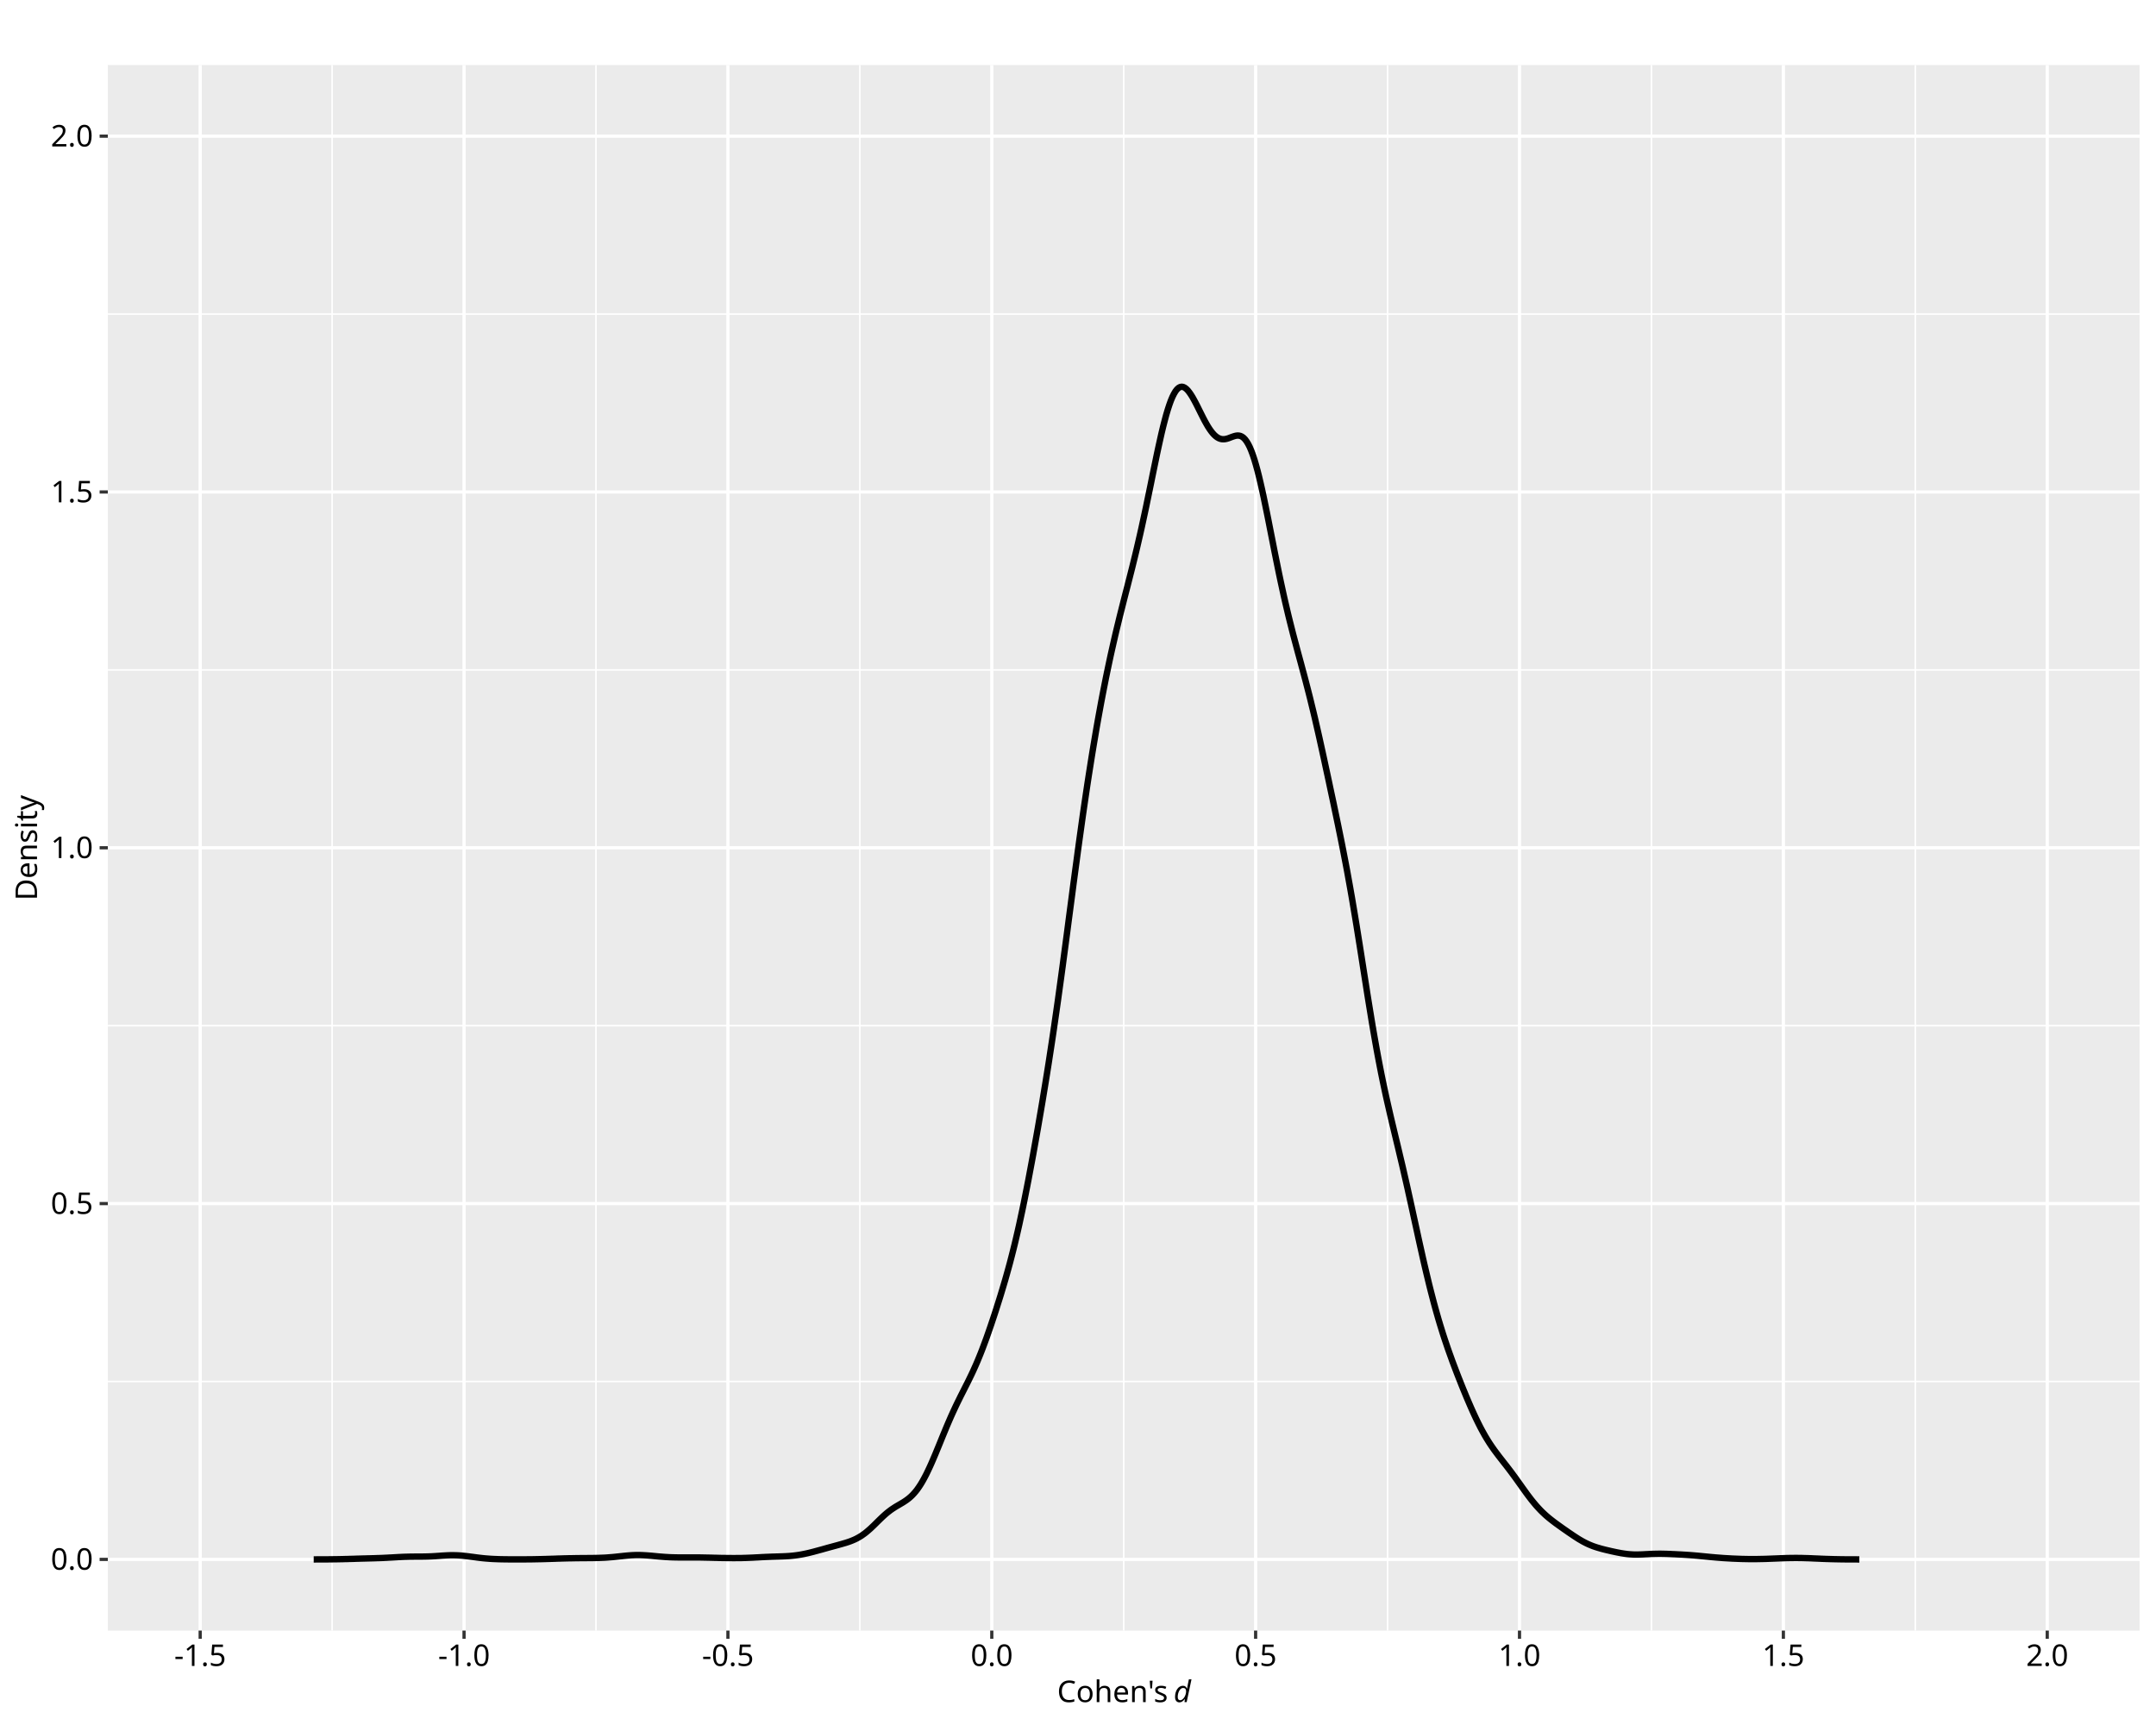
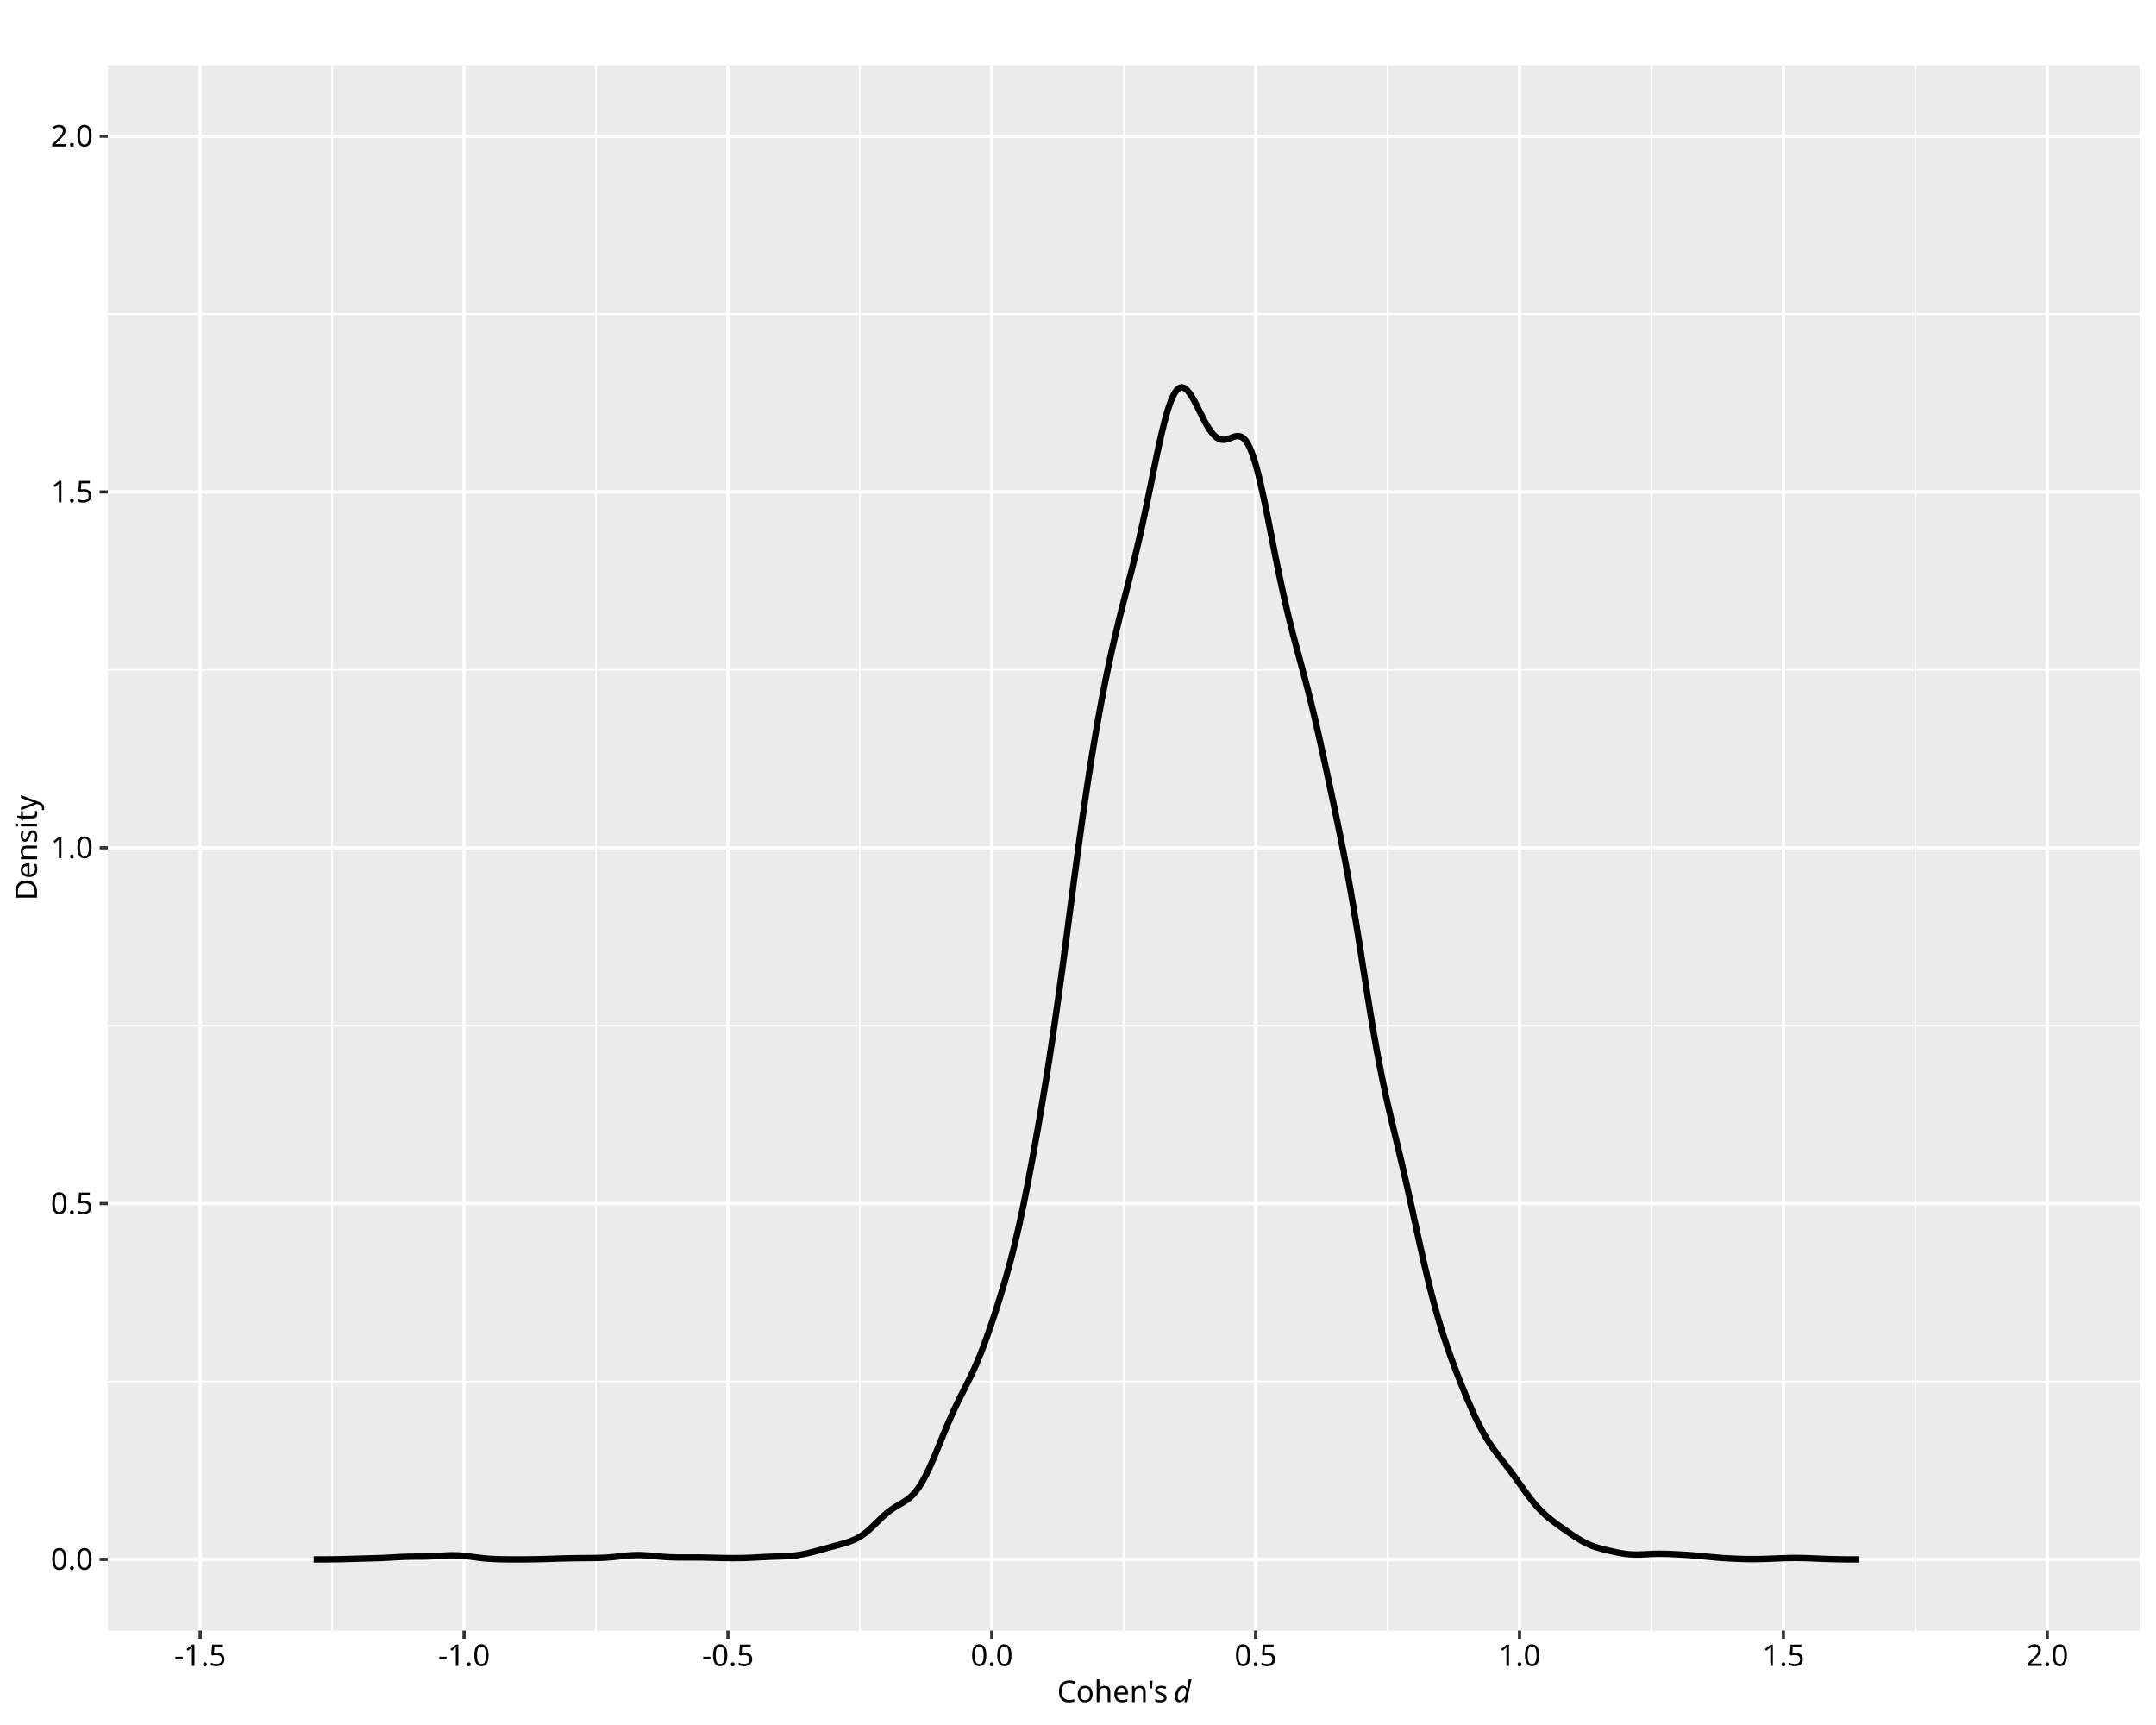
<svg xmlns="http://www.w3.org/2000/svg" class="svglite" data-engine-version="2.0" width="720.00pt" height="576.00pt" viewBox="0 0 720.00 576.00">
  <defs>
    <style type="text/css">
    .svglite line, .svglite polyline, .svglite polygon, .svglite path, .svglite rect, .svglite circle {
      fill: none;
      stroke: #000000;
      stroke-linecap: round;
      stroke-linejoin: round;
      stroke-miterlimit: 10.00;
    }
  </style>
  </defs>
  <rect width="100%" height="100%" style="stroke: none; fill: #FFFFFF;" />
  <defs>
    <clipPath id="cpMC4wMHw3MjAuMDB8MC4wMHw1NzYuMDA=">
      <rect x="0.00" y="0.00" width="720.00" height="576.00" />
    </clipPath>
  </defs>
  <g clip-path="url(#cpMC4wMHw3MjAuMDB8MC4wMHw1NzYuMDA=)">
    <rect x="0.00" y="0.00" width="720.00" height="576.00" style="stroke-width: 1.07; stroke: #FFFFFF; fill: #FFFFFF;" />
  </g>
  <defs>
    <clipPath id="cpMzYuMDF8NzE0LjUyfDIxLjcxfDU0NC40Nw==">
      <rect x="36.01" y="21.71" width="678.51" height="522.76" />
    </clipPath>
  </defs>
  <g clip-path="url(#cpMzYuMDF8NzE0LjUyfDIxLjcxfDU0NC40Nw==)">
    <rect x="36.01" y="21.71" width="678.51" height="522.76" style="stroke-width: 1.07; stroke: none; fill: #EBEBEB;" />
    <polyline points="36.01,461.30 714.52,461.30 " style="stroke-width: 0.53; stroke: #FFFFFF; stroke-linecap: butt;" />
    <polyline points="36.01,342.49 714.52,342.49 " style="stroke-width: 0.53; stroke: #FFFFFF; stroke-linecap: butt;" />
    <polyline points="36.01,223.69 714.52,223.69 " style="stroke-width: 0.53; stroke: #FFFFFF; stroke-linecap: butt;" />
    <polyline points="36.01,104.88 714.52,104.88 " style="stroke-width: 0.53; stroke: #FFFFFF; stroke-linecap: butt;" />
    <polyline points="110.91,544.47 110.91,21.71 " style="stroke-width: 0.53; stroke: #FFFFFF; stroke-linecap: butt;" />
    <polyline points="199.03,544.47 199.03,21.71 " style="stroke-width: 0.53; stroke: #FFFFFF; stroke-linecap: butt;" />
    <polyline points="287.15,544.47 287.15,21.71 " style="stroke-width: 0.53; stroke: #FFFFFF; stroke-linecap: butt;" />
    <polyline points="375.27,544.47 375.27,21.71 " style="stroke-width: 0.53; stroke: #FFFFFF; stroke-linecap: butt;" />
    <polyline points="463.38,544.47 463.38,21.71 " style="stroke-width: 0.53; stroke: #FFFFFF; stroke-linecap: butt;" />
    <polyline points="551.50,544.47 551.50,21.71 " style="stroke-width: 0.53; stroke: #FFFFFF; stroke-linecap: butt;" />
    <polyline points="639.62,544.47 639.62,21.71 " style="stroke-width: 0.53; stroke: #FFFFFF; stroke-linecap: butt;" />
    <polyline points="36.01,520.71 714.52,520.71 " style="stroke-width: 1.07; stroke: #FFFFFF; stroke-linecap: butt;" />
    <polyline points="36.01,401.90 714.52,401.90 " style="stroke-width: 1.07; stroke: #FFFFFF; stroke-linecap: butt;" />
    <polyline points="36.01,283.09 714.52,283.09 " style="stroke-width: 1.07; stroke: #FFFFFF; stroke-linecap: butt;" />
    <polyline points="36.01,164.28 714.52,164.28 " style="stroke-width: 1.07; stroke: #FFFFFF; stroke-linecap: butt;" />
    <polyline points="36.01,45.47 714.52,45.47 " style="stroke-width: 1.07; stroke: #FFFFFF; stroke-linecap: butt;" />
    <polyline points="66.85,544.47 66.85,21.71 " style="stroke-width: 1.07; stroke: #FFFFFF; stroke-linecap: butt;" />
    <polyline points="154.97,544.47 154.97,21.71 " style="stroke-width: 1.07; stroke: #FFFFFF; stroke-linecap: butt;" />
    <polyline points="243.09,544.47 243.09,21.71 " style="stroke-width: 1.07; stroke: #FFFFFF; stroke-linecap: butt;" />
    <polyline points="331.21,544.47 331.21,21.71 " style="stroke-width: 1.07; stroke: #FFFFFF; stroke-linecap: butt;" />
    <polyline points="419.32,544.47 419.32,21.71 " style="stroke-width: 1.07; stroke: #FFFFFF; stroke-linecap: butt;" />
    <polyline points="507.44,544.47 507.44,21.71 " style="stroke-width: 1.07; stroke: #FFFFFF; stroke-linecap: butt;" />
    <polyline points="595.56,544.47 595.56,21.71 " style="stroke-width: 1.07; stroke: #FFFFFF; stroke-linecap: butt;" />
    <polyline points="683.68,544.47 683.68,21.71 " style="stroke-width: 1.07; stroke: #FFFFFF; stroke-linecap: butt;" />
-     <polyline points="104.76,520.71 105.27,520.71 105.79,520.70 106.31,520.70 106.82,520.70 107.34,520.70 107.86,520.70 108.37,520.69 108.89,520.69 109.41,520.69 109.92,520.68 110.44,520.68 110.96,520.67 111.47,520.66 111.99,520.66 112.51,520.65 113.02,520.64 113.54,520.63 114.06,520.62 114.57,520.61 115.09,520.59 115.61,520.58 116.12,520.57 116.64,520.55 117.16,520.54 117.67,520.52 118.19,520.51 118.71,520.49 119.22,520.47 119.74,520.46 120.26,520.44 120.77,520.43 121.29,520.41 121.81,520.40 122.32,520.39 122.84,520.37 123.36,520.36 123.87,520.35 124.39,520.33 124.91,520.32 125.42,520.30 125.94,520.28 126.46,520.27 126.97,520.25 127.49,520.23 128.01,520.21 128.52,520.18 129.04,520.16 129.56,520.13 130.07,520.10 130.59,520.08 131.11,520.05 131.62,520.02 132.14,519.99 132.66,519.96 133.17,519.93 133.69,519.91 134.21,519.88 134.72,519.86 135.24,519.84 135.76,519.83 136.27,519.81 136.79,519.80 137.31,519.79 137.82,519.79 138.34,519.78 138.86,519.78 139.37,519.78 139.89,519.78 140.41,519.77 140.92,519.77 141.44,519.76 141.96,519.76 142.47,519.74 142.99,519.73 143.51,519.71 144.02,519.69 144.54,519.66 145.06,519.63 145.57,519.60 146.09,519.56 146.61,519.53 147.12,519.49 147.64,519.45 148.16,519.42 148.67,519.39 149.19,519.36 149.71,519.34 150.22,519.32 150.74,519.31 151.26,519.31 151.77,519.32 152.29,519.33 152.81,519.35 153.32,519.38 153.84,519.42 154.36,519.46 154.87,519.51 155.39,519.57 155.91,519.63 156.42,519.69 156.94,519.76 157.46,519.83 157.97,519.89 158.49,519.96 159.01,520.03 159.53,520.10 160.04,520.16 160.56,520.22 161.08,520.28 161.59,520.33 162.11,520.38 162.63,520.42 163.14,520.46 163.66,520.50 164.18,520.53 164.69,520.56 165.21,520.58 165.73,520.60 166.24,520.62 166.76,520.64 167.28,520.65 167.79,520.66 168.31,520.67 168.83,520.68 169.34,520.68 169.86,520.69 170.38,520.69 170.89,520.70 171.41,520.70 171.93,520.70 172.44,520.70 172.96,520.70 173.48,520.70 173.99,520.70 174.51,520.69 175.03,520.69 175.54,520.69 176.06,520.68 176.58,520.68 177.09,520.67 177.61,520.67 178.13,520.66 178.64,520.65 179.16,520.64 179.68,520.63 180.19,520.62 180.71,520.61 181.23,520.60 181.74,520.58 182.26,520.57 182.78,520.55 183.29,520.54 183.81,520.52 184.33,520.50 184.84,520.49 185.36,520.47 185.88,520.45 186.39,520.43 186.91,520.42 187.43,520.40 187.94,520.39 188.46,520.37 188.98,520.36 189.49,520.35 190.01,520.33 190.53,520.32 191.04,520.32 191.56,520.31 192.08,520.30 192.59,520.29 193.11,520.29 193.63,520.28 194.14,520.28 194.66,520.27 195.18,520.27 195.69,520.27 196.21,520.26 196.73,520.26 197.24,520.25 197.76,520.25 198.28,520.24 198.79,520.23 199.31,520.22 199.83,520.21 200.34,520.19 200.86,520.17 201.38,520.15 201.89,520.13 202.41,520.10 202.93,520.06 203.44,520.02 203.96,519.98 204.48,519.94 204.99,519.89 205.51,519.84 206.03,519.78 206.54,519.73 207.06,519.67 207.58,519.62 208.09,519.56 208.61,519.51 209.13,519.46 209.64,519.41 210.16,519.37 210.68,519.33 211.19,519.30 211.71,519.28 212.23,519.26 212.74,519.26 213.26,519.26 213.78,519.26 214.29,519.28 214.81,519.30 215.33,519.33 215.84,519.36 216.36,519.40 216.88,519.44 217.39,519.48 217.91,519.53 218.43,519.58 218.94,519.63 219.46,519.68 219.98,519.73 220.49,519.77 221.01,519.81 221.53,519.85 222.04,519.89 222.56,519.92 223.08,519.95 223.60,519.98 224.11,520.00 224.63,520.02 225.15,520.03 225.66,520.05 226.18,520.05 226.70,520.06 227.21,520.06 227.73,520.06 228.25,520.06 228.76,520.06 229.28,520.06 229.80,520.06 230.31,520.06 230.83,520.06 231.35,520.06 231.86,520.06 232.38,520.06 232.90,520.06 233.41,520.07 233.93,520.07 234.45,520.08 234.96,520.09 235.48,520.10 236.00,520.11 236.51,520.12 237.03,520.13 237.55,520.14 238.06,520.16 238.58,520.17 239.10,520.18 239.61,520.19 240.13,520.21 240.65,520.22 241.16,520.23 241.68,520.24 242.20,520.24 242.71,520.25 243.23,520.26 243.75,520.26 244.26,520.26 244.78,520.27 245.30,520.27 245.81,520.26 246.33,520.26 246.85,520.26 247.36,520.25 247.88,520.24 248.40,520.22 248.91,520.21 249.43,520.19 249.95,520.17 250.46,520.15 250.98,520.13 251.50,520.11 252.01,520.08 252.53,520.05 253.05,520.03 253.56,520.00 254.08,519.97 254.60,519.94 255.11,519.92 255.63,519.89 256.15,519.87 256.66,519.85 257.18,519.83 257.70,519.81 258.21,519.79 258.73,519.78 259.25,519.76 259.76,519.75 260.28,519.73 260.80,519.71 261.31,519.70 261.83,519.67 262.35,519.65 262.86,519.62 263.38,519.59 263.90,519.55 264.41,519.50 264.93,519.45 265.45,519.39 265.96,519.32 266.48,519.25 267.00,519.17 267.51,519.08 268.03,518.98 268.55,518.88 269.06,518.77 269.58,518.66 270.10,518.54 270.61,518.41 271.13,518.28 271.65,518.15 272.16,518.01 272.68,517.87 273.20,517.73 273.71,517.59 274.23,517.45 274.75,517.31 275.26,517.16 275.78,517.02 276.30,516.87 276.81,516.73 277.33,516.59 277.85,516.45 278.36,516.31 278.88,516.17 279.40,516.03 279.91,515.89 280.43,515.74 280.95,515.60 281.46,515.45 281.98,515.30 282.50,515.15 283.01,514.98 283.53,514.81 284.05,514.62 284.56,514.42 285.08,514.20 285.60,513.97 286.12,513.71 286.63,513.43 287.15,513.13 287.67,512.81 288.18,512.45 288.70,512.08 289.22,511.68 289.73,511.25 290.25,510.80 290.77,510.34 291.28,509.85 291.80,509.36 292.32,508.85 292.83,508.34 293.35,507.83 293.87,507.32 294.38,506.83 294.90,506.34 295.42,505.87 295.93,505.42 296.45,504.99 296.97,504.59 297.48,504.20 298.00,503.84 298.52,503.50 299.03,503.17 299.55,502.86 300.07,502.56 300.58,502.26 301.10,501.95 301.62,501.64 302.13,501.31 302.65,500.96 303.17,500.58 303.68,500.17 304.20,499.71 304.72,499.21 305.23,498.66 305.75,498.06 306.27,497.40 306.78,496.68 307.30,495.90 307.82,495.06 308.33,494.17 308.85,493.21 309.37,492.21 309.88,491.15 310.40,490.05 310.92,488.91 311.43,487.74 311.95,486.53 312.47,485.30 312.98,484.05 313.50,482.79 314.02,481.52 314.53,480.26 315.05,478.99 315.57,477.74 316.08,476.50 316.60,475.28 317.12,474.08 317.63,472.91 318.15,471.76 318.67,470.64 319.18,469.54 319.70,468.46 320.22,467.41 320.73,466.37 321.25,465.34 321.77,464.32 322.28,463.30 322.80,462.28 323.32,461.25 323.83,460.20 324.35,459.13 324.87,458.03 325.38,456.90 325.90,455.74 326.42,454.54 326.93,453.30 327.45,452.02 327.97,450.70 328.48,449.35 329.00,447.95 329.52,446.53 330.03,445.07 330.55,443.58 331.07,442.06 331.58,440.52 332.10,438.96 332.62,437.37 333.13,435.75 333.65,434.11 334.17,432.45 334.68,430.75 335.20,429.02 335.72,427.26 336.23,425.45 336.75,423.59 337.27,421.68 337.78,419.72 338.30,417.69 338.82,415.60 339.33,413.45 339.85,411.22 340.37,408.92 340.88,406.55 341.40,404.12 341.92,401.63 342.43,399.07 342.95,396.46 343.47,393.79 343.98,391.07 344.50,388.31 345.02,385.50 345.53,382.65 346.05,379.76 346.57,376.83 347.08,373.85 347.60,370.84 348.12,367.78 348.63,364.67 349.15,361.51 349.67,358.29 350.19,355.02 350.70,351.69 351.22,348.30 351.74,344.84 352.25,341.32 352.77,337.73 353.29,334.08 353.80,330.37 354.32,326.61 354.84,322.80 355.35,318.94 355.87,315.05 356.39,311.14 356.90,307.21 357.42,303.27 357.94,299.34 358.45,295.42 358.97,291.53 359.49,287.67 360.00,283.84 360.52,280.07 361.04,276.35 361.55,272.69 362.07,269.10 362.59,265.57 363.10,262.12 363.62,258.74 364.14,255.44 364.65,252.22 365.17,249.07 365.69,246.00 366.20,243.00 366.72,240.07 367.24,237.21 367.75,234.43 368.27,231.71 368.79,229.06 369.30,226.47 369.82,223.95 370.34,221.49 370.85,219.10 371.37,216.76 371.89,214.48 372.40,212.25 372.92,210.06 373.44,207.92 373.95,205.82 374.47,203.75 374.99,201.70 375.50,199.67 376.02,197.65 376.54,195.64 377.05,193.62 377.57,191.58 378.09,189.53 378.60,187.45 379.12,185.33 379.64,183.17 380.15,180.97 380.67,178.72 381.19,176.42 381.70,174.07 382.22,171.67 382.74,169.24 383.25,166.76 383.77,164.26 384.29,161.74 384.80,159.21 385.32,156.68 385.84,154.17 386.35,151.70 386.87,149.28 387.39,146.93 387.90,144.66 388.42,142.50 388.94,140.47 389.45,138.56 389.97,136.81 390.49,135.22 391.00,133.80 391.52,132.56 392.04,131.52 392.55,130.66 393.07,129.99 393.59,129.52 394.10,129.24 394.62,129.13 395.14,129.21 395.65,129.46 396.17,129.85 396.69,130.38 397.20,131.03 397.72,131.78 398.24,132.62 398.75,133.53 399.27,134.50 399.79,135.51 400.30,136.54 400.82,137.58 401.34,138.62 401.85,139.63 402.37,140.62 402.89,141.55 403.40,142.43 403.92,143.24 404.44,143.97 404.95,144.62 405.47,145.19 405.99,145.66 406.50,146.04 407.02,146.33 407.54,146.53 408.05,146.64 408.57,146.67 409.09,146.63 409.60,146.53 410.12,146.38 410.64,146.19 411.15,145.99 411.67,145.80 412.19,145.63 412.70,145.50 413.22,145.43 413.74,145.45 414.26,145.57 414.77,145.81 415.29,146.19 415.81,146.72 416.32,147.41 416.84,148.27 417.36,149.30 417.87,150.51 418.39,151.90 418.91,153.48 419.42,155.22 419.94,157.12 420.46,159.17 420.97,161.34 421.49,163.63 422.01,166.02 422.52,168.49 423.04,171.02 423.56,173.60 424.07,176.21 424.59,178.83 425.11,181.46 425.62,184.07 426.14,186.65 426.66,189.20 427.17,191.71 427.69,194.16 428.21,196.55 428.72,198.89 429.24,201.17 429.76,203.38 430.27,205.54 430.79,207.64 431.31,209.70 431.82,211.71 432.34,213.68 432.86,215.62 433.37,217.54 433.89,219.45 434.41,221.36 434.92,223.27 435.44,225.19 435.96,227.15 436.47,229.12 436.99,231.14 437.51,233.19 438.02,235.29 438.54,237.42 439.06,239.60 439.57,241.82 440.09,244.08 440.61,246.38 441.12,248.70 441.64,251.05 442.16,253.42 442.67,255.81 443.19,258.21 443.71,260.62 444.22,263.04 444.74,265.47 445.26,267.90 445.77,270.35 446.29,272.82 446.81,275.31 447.32,277.82 447.84,280.37 448.36,282.96 448.87,285.60 449.39,288.29 449.91,291.04 450.42,293.87 450.94,296.76 451.46,299.72 451.97,302.75 452.49,305.84 453.01,309.00 453.52,312.20 454.04,315.44 454.56,318.72 455.07,322.01 455.59,325.31 456.11,328.60 456.62,331.87 457.14,335.10 457.66,338.28 458.17,341.41 458.69,344.46 459.21,347.43 459.72,350.31 460.24,353.11 460.76,355.83 461.27,358.45 461.79,360.99 462.31,363.45 462.82,365.84 463.34,368.16 463.86,370.43 464.37,372.66 464.89,374.85 465.41,377.02 465.92,379.17 466.44,381.32 466.96,383.48 467.47,385.65 467.99,387.83 468.51,390.04 469.02,392.28 469.54,394.54 470.06,396.83 470.57,399.15 471.09,401.48 471.61,403.84 472.12,406.20 472.64,408.57 473.16,410.94 473.67,413.29 474.19,415.64 474.71,417.96 475.22,420.25 475.74,422.50 476.26,424.71 476.78,426.88 477.29,429.00 477.81,431.06 478.33,433.07 478.84,435.03 479.36,436.93 479.88,438.77 480.39,440.55 480.91,442.29 481.43,443.97 481.94,445.60 482.46,447.19 482.98,448.73 483.49,450.24 484.01,451.71 484.53,453.15 485.04,454.57 485.56,455.95 486.08,457.32 486.59,458.66 487.11,459.99 487.63,461.30 488.14,462.59 488.66,463.87 489.18,465.13 489.69,466.38 490.21,467.60 490.73,468.81 491.24,469.99 491.76,471.15 492.28,472.29 492.79,473.39 493.31,474.47 493.83,475.52 494.34,476.53 494.86,477.51 495.38,478.45 495.89,479.36 496.41,480.24 496.93,481.08 497.44,481.89 497.96,482.67 498.48,483.42 498.99,484.15 499.51,484.85 500.03,485.54 500.54,486.22 501.06,486.89 501.58,487.55 502.09,488.21 502.61,488.87 503.13,489.53 503.64,490.20 504.16,490.88 504.68,491.56 505.19,492.26 505.71,492.96 506.23,493.67 506.74,494.39 507.26,495.12 507.78,495.84 508.29,496.57 508.81,497.29 509.33,498.01 509.84,498.72 510.36,499.42 510.88,500.10 511.39,500.77 511.91,501.41 512.43,502.04 512.94,502.65 513.46,503.23 513.98,503.79 514.49,504.33 515.01,504.85 515.53,505.34 516.04,505.82 516.56,506.28 517.08,506.72 517.59,507.14 518.11,507.55 518.63,507.95 519.14,508.34 519.66,508.73 520.18,509.10 520.69,509.47 521.21,509.84 521.73,510.21 522.24,510.57 522.76,510.93 523.28,511.29 523.79,511.65 524.31,512.00 524.83,512.35 525.34,512.70 525.86,513.04 526.38,513.38 526.89,513.71 527.41,514.03 527.93,514.33 528.44,514.63 528.96,514.91 529.48,515.18 529.99,515.43 530.51,515.67 531.03,515.89 531.54,516.10 532.06,516.30 532.58,516.48 533.09,516.65 533.61,516.81 534.13,516.96 534.64,517.11 535.16,517.25 535.68,517.38 536.19,517.51 536.71,517.63 537.23,517.75 537.74,517.87 538.26,517.99 538.78,518.10 539.29,518.21 539.81,518.32 540.33,518.42 540.85,518.52 541.36,518.62 541.88,518.70 542.40,518.78 542.91,518.85 543.43,518.92 543.95,518.97 544.46,519.01 544.98,519.04 545.50,519.07 546.01,519.08 546.53,519.08 547.05,519.08 547.56,519.06 548.08,519.05 548.60,519.03 549.11,519.00 549.63,518.97 550.15,518.95 550.66,518.92 551.18,518.89 551.70,518.87 552.21,518.85 552.73,518.84 553.25,518.83 553.76,518.82 554.28,518.82 554.80,518.82 555.31,518.83 555.83,518.84 556.35,518.85 556.86,518.87 557.38,518.89 557.90,518.91 558.41,518.94 558.93,518.96 559.45,518.98 559.96,519.01 560.48,519.04 561.00,519.06 561.51,519.09 562.03,519.12 562.55,519.15 563.06,519.18 563.58,519.22 564.10,519.25 564.61,519.29 565.13,519.33 565.65,519.37 566.16,519.42 566.68,519.46 567.20,519.51 567.71,519.56 568.23,519.61 568.75,519.66 569.26,519.71 569.78,519.76 570.30,519.81 570.81,519.86 571.33,519.91 571.85,519.96 572.36,520.00 572.88,520.05 573.40,520.09 573.91,520.13 574.43,520.17 574.95,520.21 575.46,520.25 575.98,520.28 576.50,520.31 577.01,520.34 577.53,520.37 578.05,520.40 578.56,520.43 579.08,520.45 579.60,520.47 580.11,520.49 580.63,520.51 581.15,520.53 581.66,520.55 582.18,520.56 582.70,520.57 583.21,520.58 583.73,520.59 584.25,520.59 584.76,520.60 585.28,520.60 585.80,520.60 586.31,520.60 586.83,520.59 587.35,520.58 587.86,520.57 588.38,520.56 588.90,520.55 589.41,520.54 589.93,520.52 590.45,520.50 590.96,520.48 591.48,520.46 592.00,520.44 592.51,520.42 593.03,520.40 593.55,520.38 594.06,520.36 594.58,520.33 595.10,520.32 595.61,520.30 596.13,520.28 596.65,520.26 597.16,520.25 597.68,520.24 598.20,520.23 598.71,520.23 599.23,520.22 599.75,520.22 600.26,520.22 600.78,520.23 601.30,520.24 601.81,520.24 602.33,520.26 602.85,520.27 603.37,520.29 603.88,520.30 604.40,520.32 604.92,520.34 605.43,520.37 605.95,520.39 606.47,520.41 606.98,520.43 607.50,520.45 608.02,520.48 608.53,520.50 609.05,520.52 609.57,520.54 610.08,520.56 610.60,520.57 611.12,520.59 611.63,520.60 612.15,520.62 612.67,520.63 613.18,520.64 613.70,520.65 614.22,520.66 614.73,520.67 615.25,520.67 615.77,520.68 616.28,520.69 616.80,520.69 617.32,520.69 617.83,520.70 618.35,520.70 618.87,520.70 619.38,520.70 619.90,520.70 620.42,520.71 620.93,520.71 " style="stroke-width: 2.13; stroke-linecap: butt;" />
+     <polyline points="104.76,520.71 105.27,520.71 105.79,520.70 106.31,520.70 106.82,520.70 107.34,520.70 107.86,520.70 108.37,520.69 108.89,520.69 109.41,520.69 109.92,520.68 110.44,520.68 110.96,520.67 111.47,520.66 111.99,520.66 112.51,520.65 113.02,520.64 113.54,520.63 114.06,520.62 114.57,520.61 115.09,520.59 115.61,520.58 116.12,520.57 116.64,520.55 117.16,520.54 117.67,520.52 118.19,520.51 118.71,520.49 119.22,520.47 119.74,520.46 120.26,520.44 120.77,520.43 121.29,520.41 121.81,520.40 122.32,520.39 122.84,520.37 123.36,520.36 123.87,520.35 124.39,520.33 124.91,520.32 125.42,520.30 125.94,520.29 126.46,520.27 126.97,520.25 127.49,520.23 128.01,520.21 128.52,520.18 129.04,520.16 129.56,520.13 130.07,520.10 130.59,520.08 131.11,520.05 131.62,520.02 132.14,519.99 132.66,519.96 133.17,519.93 133.69,519.91 134.21,519.88 134.72,519.86 135.24,519.84 135.76,519.83 136.27,519.81 136.79,519.80 137.31,519.79 137.82,519.79 138.34,519.78 138.86,519.78 139.37,519.78 139.89,519.78 140.41,519.78 140.92,519.77 141.44,519.76 141.96,519.76 142.47,519.74 142.99,519.73 143.51,519.71 144.02,519.69 144.54,519.66 145.06,519.63 145.57,519.60 146.09,519.56 146.61,519.53 147.12,519.49 147.64,519.46 148.16,519.42 148.67,519.39 149.19,519.36 149.71,519.34 150.22,519.32 150.74,519.31 151.26,519.31 151.77,519.32 152.29,519.33 152.81,519.35 153.32,519.38 153.84,519.42 154.36,519.46 154.87,519.51 155.39,519.57 155.91,519.63 156.42,519.69 156.94,519.76 157.46,519.83 157.97,519.90 158.49,519.96 159.01,520.03 159.53,520.10 160.04,520.16 160.56,520.22 161.08,520.28 161.59,520.33 162.11,520.38 162.63,520.42 163.14,520.46 163.66,520.50 164.18,520.53 164.69,520.56 165.21,520.58 165.73,520.60 166.24,520.62 166.76,520.64 167.28,520.65 167.79,520.66 168.31,520.67 168.83,520.68 169.34,520.68 169.86,520.69 170.38,520.69 170.89,520.70 171.41,520.70 171.93,520.70 172.44,520.70 172.96,520.70 173.48,520.70 173.99,520.70 174.51,520.69 175.03,520.69 175.54,520.69 176.06,520.68 176.58,520.68 177.09,520.67 177.61,520.67 178.13,520.66 178.64,520.65 179.16,520.64 179.68,520.63 180.19,520.62 180.71,520.61 181.23,520.60 181.74,520.58 182.26,520.57 182.78,520.55 183.29,520.54 183.81,520.52 184.33,520.50 184.84,520.49 185.36,520.47 185.88,520.45 186.39,520.43 186.91,520.42 187.43,520.40 187.94,520.39 188.46,520.37 188.98,520.36 189.49,520.35 190.01,520.33 190.53,520.32 191.04,520.32 191.56,520.31 192.08,520.30 192.59,520.29 193.11,520.29 193.63,520.28 194.14,520.28 194.66,520.27 195.18,520.27 195.69,520.27 196.21,520.26 196.73,520.26 197.24,520.26 197.76,520.25 198.28,520.24 198.79,520.23 199.31,520.22 199.83,520.21 200.34,520.19 200.86,520.17 201.38,520.15 201.89,520.13 202.41,520.10 202.93,520.06 203.44,520.02 203.96,519.98 204.48,519.94 204.99,519.89 205.51,519.84 206.03,519.78 206.54,519.73 207.06,519.67 207.58,519.62 208.09,519.56 208.61,519.51 209.13,519.46 209.64,519.41 210.16,519.37 210.68,519.33 211.19,519.30 211.71,519.28 212.23,519.26 212.74,519.26 213.26,519.26 213.78,519.26 214.29,519.28 214.81,519.30 215.33,519.33 215.84,519.36 216.36,519.40 216.88,519.44 217.39,519.48 217.91,519.53 218.43,519.58 218.94,519.63 219.46,519.68 219.98,519.73 220.49,519.77 221.01,519.81 221.53,519.85 222.04,519.89 222.56,519.92 223.08,519.95 223.60,519.98 224.11,520.00 224.63,520.02 225.15,520.03 225.66,520.05 226.18,520.05 226.70,520.06 227.21,520.06 227.73,520.06 228.25,520.06 228.76,520.06 229.28,520.06 229.80,520.06 230.31,520.06 230.83,520.06 231.35,520.06 231.86,520.06 232.38,520.06 232.90,520.06 233.41,520.07 233.93,520.07 234.45,520.08 234.96,520.09 235.48,520.10 236.00,520.11 236.51,520.12 237.03,520.13 237.55,520.14 238.06,520.16 238.58,520.17 239.10,520.18 239.61,520.19 240.13,520.21 240.65,520.22 241.16,520.23 241.68,520.24 242.20,520.24 242.71,520.25 243.23,520.26 243.75,520.26 244.26,520.27 244.78,520.27 245.30,520.27 245.81,520.26 246.33,520.26 246.85,520.26 247.36,520.25 247.88,520.24 248.40,520.23 248.91,520.21 249.43,520.19 249.95,520.17 250.46,520.15 250.98,520.13 251.50,520.11 252.01,520.08 252.53,520.05 253.05,520.03 253.56,520.00 254.08,519.97 254.60,519.94 255.11,519.92 255.63,519.89 256.15,519.87 256.66,519.85 257.18,519.83 257.70,519.81 258.21,519.79 258.73,519.78 259.25,519.76 259.76,519.75 260.28,519.73 260.80,519.71 261.31,519.70 261.83,519.67 262.35,519.65 262.86,519.62 263.38,519.59 263.90,519.55 264.41,519.50 264.93,519.45 265.45,519.39 265.96,519.33 266.48,519.25 267.00,519.17 267.51,519.08 268.03,518.98 268.55,518.88 269.06,518.77 269.58,518.66 270.10,518.54 270.61,518.41 271.13,518.28 271.65,518.15 272.16,518.01 272.68,517.88 273.20,517.74 273.71,517.59 274.23,517.45 274.75,517.31 275.26,517.16 275.78,517.02 276.30,516.88 276.81,516.73 277.33,516.59 277.85,516.45 278.36,516.31 278.88,516.17 279.40,516.03 279.91,515.89 280.43,515.75 280.95,515.60 281.46,515.46 281.98,515.31 282.50,515.15 283.01,514.99 283.53,514.81 284.05,514.63 284.56,514.42 285.08,514.21 285.60,513.97 286.12,513.72 286.63,513.44 287.15,513.14 287.67,512.81 288.18,512.46 288.70,512.08 289.22,511.68 289.73,511.26 290.25,510.81 290.77,510.34 291.28,509.86 291.80,509.36 292.32,508.86 292.83,508.35 293.35,507.84 293.87,507.33 294.38,506.83 294.90,506.35 295.42,505.88 295.93,505.43 296.45,505.00 296.97,504.59 297.48,504.21 298.00,503.85 298.52,503.50 299.03,503.18 299.55,502.87 300.07,502.56 300.58,502.26 301.10,501.96 301.62,501.65 302.13,501.32 302.65,500.97 303.17,500.59 303.68,500.18 304.20,499.73 304.72,499.23 305.23,498.68 305.75,498.07 306.27,497.41 306.78,496.70 307.30,495.92 307.82,495.08 308.33,494.18 308.85,493.23 309.37,492.23 309.88,491.17 310.40,490.07 310.92,488.93 311.43,487.76 311.95,486.55 312.47,485.32 312.98,484.07 313.50,482.81 314.02,481.54 314.53,480.27 315.05,479.01 315.57,477.76 316.08,476.52 316.60,475.30 317.12,474.11 317.63,472.93 318.15,471.78 318.67,470.66 319.18,469.56 319.70,468.49 320.22,467.43 320.73,466.39 321.25,465.37 321.77,464.35 322.28,463.33 322.80,462.31 323.32,461.28 323.83,460.23 324.35,459.16 324.87,458.07 325.38,456.94 325.90,455.77 326.42,454.57 326.93,453.34 327.45,452.06 327.97,450.74 328.48,449.38 329.00,447.99 329.52,446.57 330.03,445.11 330.55,443.62 331.07,442.11 331.58,440.56 332.10,439.00 332.62,437.41 333.13,435.80 333.65,434.16 334.17,432.49 334.68,430.80 335.20,429.07 335.72,427.31 336.23,425.50 336.75,423.64 337.27,421.74 337.78,419.77 338.30,417.75 338.82,415.66 339.33,413.50 339.85,411.27 340.37,408.98 340.88,406.61 341.40,404.18 341.92,401.69 342.43,399.13 342.95,396.52 343.47,393.85 343.98,391.14 344.50,388.38 345.02,385.57 345.53,382.72 346.05,379.83 346.57,376.90 347.08,373.93 347.60,370.91 348.12,367.85 348.63,364.75 349.15,361.59 349.67,358.38 350.19,355.11 350.70,351.78 351.22,348.39 351.74,344.93 352.25,341.41 352.77,337.82 353.29,334.18 353.80,330.47 354.32,326.71 354.84,322.90 355.35,319.04 355.87,315.16 356.39,311.24 356.90,307.31 357.42,303.38 357.94,299.45 358.45,295.53 358.97,291.64 359.49,287.78 360.00,283.96 360.52,280.18 361.04,276.47 361.55,272.81 362.07,269.21 362.59,265.69 363.10,262.24 363.62,258.87 364.14,255.57 364.65,252.35 365.17,249.20 365.69,246.13 366.20,243.13 366.72,240.20 367.24,237.35 367.75,234.56 368.27,231.85 368.79,229.20 369.30,226.61 369.82,224.09 370.34,221.64 370.85,219.24 371.37,216.90 371.89,214.62 372.40,212.39 372.92,210.21 373.44,208.07 373.95,205.97 374.47,203.90 374.99,201.85 375.50,199.83 376.02,197.81 376.54,195.80 377.05,193.78 377.57,191.75 378.09,189.69 378.60,187.61 379.12,185.50 379.64,183.34 380.15,181.14 380.67,178.89 381.19,176.59 381.70,174.24 382.22,171.85 382.74,169.41 383.25,166.94 383.77,164.44 384.29,161.91 384.80,159.38 385.32,156.86 385.84,154.35 386.35,151.88 386.87,149.45 387.39,147.10 387.90,144.84 388.42,142.68 388.94,140.64 389.45,138.74 389.97,136.99 390.49,135.39 391.00,133.98 391.52,132.74 392.04,131.69 392.55,130.84 393.07,130.17 393.59,129.70 394.10,129.41 394.62,129.31 395.14,129.39 395.65,129.64 396.17,130.03 396.69,130.56 397.20,131.21 397.72,131.96 398.24,132.80 398.75,133.72 399.27,134.69 399.79,135.70 400.30,136.73 400.82,137.77 401.34,138.81 401.85,139.82 402.37,140.81 402.89,141.74 403.40,142.62 403.92,143.43 404.44,144.16 404.95,144.81 405.47,145.38 405.99,145.85 406.50,146.23 407.02,146.52 407.54,146.72 408.05,146.83 408.57,146.86 409.09,146.82 409.60,146.71 410.12,146.56 410.64,146.38 411.15,146.18 411.67,145.98 412.19,145.81 412.70,145.68 413.22,145.61 413.74,145.63 414.26,145.75 414.77,145.99 415.29,146.36 415.81,146.89 416.32,147.58 416.84,148.44 417.36,149.47 417.87,150.68 418.39,152.07 418.91,153.65 419.42,155.39 419.94,157.29 420.46,159.34 420.97,161.51 421.49,163.80 422.01,166.19 422.52,168.65 423.04,171.19 423.56,173.77 424.07,176.38 424.59,179.00 425.11,181.62 425.62,184.23 426.14,186.82 426.66,189.37 427.17,191.87 427.69,194.32 428.21,196.72 428.72,199.05 429.24,201.33 429.76,203.54 430.27,205.70 430.79,207.80 431.31,209.85 431.82,211.86 432.34,213.83 432.86,215.77 433.37,217.69 433.89,219.60 434.41,221.50 434.92,223.41 435.44,225.34 435.96,227.29 436.47,229.26 436.99,231.28 437.51,233.33 438.02,235.42 438.54,237.56 439.06,239.74 439.57,241.96 440.09,244.22 440.61,246.51 441.12,248.83 441.64,251.18 442.16,253.55 442.67,255.94 443.19,258.34 443.71,260.75 444.22,263.17 444.74,265.59 445.26,268.03 445.77,270.47 446.29,272.94 446.81,275.42 447.32,277.94 447.84,280.48 448.36,283.07 448.87,285.71 449.39,288.40 449.91,291.15 450.42,293.97 450.94,296.86 451.46,299.82 451.97,302.85 452.49,305.94 453.01,309.10 453.52,312.30 454.04,315.54 454.56,318.81 455.07,322.11 455.59,325.40 456.11,328.69 456.62,331.96 457.14,335.19 457.66,338.38 458.17,341.50 458.69,344.55 459.21,347.52 459.72,350.40 460.24,353.20 460.76,355.91 461.27,358.54 461.79,361.07 462.31,363.53 462.82,365.92 463.34,368.24 463.86,370.51 464.37,372.73 464.89,374.92 465.41,377.09 465.92,379.24 466.44,381.39 466.96,383.54 467.47,385.71 467.99,387.90 468.51,390.11 469.02,392.34 469.54,394.60 470.06,396.89 470.57,399.21 471.09,401.54 471.61,403.89 472.12,406.25 472.64,408.62 473.16,410.99 473.67,413.35 474.19,415.69 474.71,418.01 475.22,420.30 475.74,422.55 476.26,424.76 476.78,426.93 477.29,429.05 477.81,431.11 478.33,433.12 478.84,435.07 479.36,436.97 479.88,438.81 480.39,440.60 480.91,442.33 481.43,444.01 481.94,445.64 482.46,447.23 482.98,448.77 483.49,450.28 484.01,451.75 484.53,453.19 485.04,454.60 485.56,455.99 486.08,457.35 486.59,458.69 487.11,460.02 487.63,461.33 488.14,462.62 488.66,463.90 489.18,465.16 489.69,466.40 490.21,467.63 490.73,468.83 491.24,470.02 491.76,471.18 492.28,472.31 492.79,473.42 493.31,474.50 493.83,475.54 494.34,476.55 494.86,477.53 495.38,478.48 495.89,479.39 496.41,480.26 496.93,481.10 497.44,481.91 497.96,482.69 498.48,483.44 498.99,484.17 499.51,484.87 500.03,485.56 500.54,486.24 501.06,486.90 501.58,487.56 502.09,488.22 502.61,488.88 503.13,489.54 503.64,490.21 504.16,490.89 504.68,491.58 505.19,492.27 505.71,492.97 506.23,493.69 506.74,494.41 507.26,495.13 507.78,495.86 508.29,496.58 508.81,497.31 509.33,498.02 509.84,498.73 510.36,499.43 510.88,500.11 511.39,500.78 511.91,501.43 512.43,502.05 512.94,502.66 513.46,503.24 513.98,503.80 514.49,504.34 515.01,504.86 515.53,505.35 516.04,505.83 516.56,506.28 517.08,506.72 517.59,507.15 518.11,507.56 518.63,507.96 519.14,508.35 519.66,508.73 520.18,509.11 520.69,509.48 521.21,509.85 521.73,510.21 522.24,510.57 522.76,510.94 523.28,511.29 523.79,511.65 524.31,512.01 524.83,512.36 525.34,512.71 525.86,513.05 526.38,513.38 526.89,513.71 527.41,514.03 527.93,514.34 528.44,514.63 528.96,514.91 529.48,515.18 529.99,515.43 530.51,515.67 531.03,515.90 531.54,516.10 532.06,516.30 532.58,516.48 533.09,516.65 533.61,516.81 534.13,516.97 534.64,517.11 535.16,517.25 535.68,517.38 536.19,517.51 536.71,517.63 537.23,517.75 537.74,517.87 538.26,517.99 538.78,518.10 539.29,518.21 539.81,518.32 540.33,518.43 540.85,518.53 541.36,518.62 541.88,518.71 542.40,518.78 542.91,518.86 543.43,518.92 543.95,518.97 544.46,519.01 544.98,519.04 545.50,519.07 546.01,519.08 546.53,519.08 547.05,519.08 547.56,519.07 548.08,519.05 548.60,519.03 549.11,519.00 549.63,518.98 550.15,518.95 550.66,518.92 551.18,518.90 551.70,518.87 552.21,518.85 552.73,518.84 553.25,518.83 553.76,518.82 554.28,518.82 554.80,518.82 555.31,518.83 555.83,518.84 556.35,518.86 556.86,518.87 557.38,518.89 557.90,518.91 558.41,518.94 558.93,518.96 559.45,518.99 559.96,519.01 560.48,519.04 561.00,519.07 561.51,519.09 562.03,519.12 562.55,519.15 563.06,519.18 563.58,519.22 564.10,519.25 564.61,519.29 565.13,519.33 565.65,519.37 566.16,519.42 566.68,519.46 567.20,519.51 567.71,519.56 568.23,519.61 568.75,519.66 569.26,519.71 569.78,519.76 570.30,519.81 570.81,519.86 571.33,519.91 571.85,519.96 572.36,520.00 572.88,520.05 573.40,520.09 573.91,520.13 574.43,520.17 574.95,520.21 575.46,520.25 575.98,520.28 576.50,520.31 577.01,520.34 577.53,520.37 578.05,520.40 578.56,520.43 579.08,520.45 579.60,520.47 580.11,520.49 580.63,520.51 581.15,520.53 581.66,520.55 582.18,520.56 582.70,520.57 583.21,520.58 583.73,520.59 584.25,520.59 584.76,520.60 585.28,520.60 585.80,520.60 586.31,520.60 586.83,520.59 587.35,520.58 587.86,520.57 588.38,520.56 588.90,520.55 589.41,520.54 589.93,520.52 590.45,520.50 590.96,520.48 591.48,520.46 592.00,520.44 592.51,520.42 593.03,520.40 593.55,520.38 594.06,520.36 594.58,520.33 595.10,520.32 595.61,520.30 596.13,520.28 596.65,520.26 597.16,520.25 597.68,520.24 598.20,520.23 598.71,520.23 599.23,520.22 599.75,520.22 600.26,520.22 600.78,520.23 601.30,520.24 601.81,520.24 602.33,520.26 602.85,520.27 603.37,520.29 603.88,520.31 604.40,520.32 604.92,520.34 605.43,520.37 605.95,520.39 606.47,520.41 606.98,520.43 607.50,520.45 608.02,520.48 608.53,520.50 609.05,520.52 609.57,520.54 610.08,520.56 610.60,520.57 611.12,520.59 611.63,520.60 612.15,520.62 612.67,520.63 613.18,520.64 613.70,520.65 614.22,520.66 614.73,520.67 615.25,520.67 615.77,520.68 616.28,520.69 616.80,520.69 617.32,520.69 617.83,520.70 618.35,520.70 618.87,520.70 619.38,520.70 619.90,520.70 620.42,520.71 620.93,520.71 " style="stroke-width: 2.13; stroke-linecap: butt;" />
  </g>
  <g clip-path="url(#cpMC4wMHw3MjAuMDB8MC4wMHw1NzYuMDA=)">
    <text x="31.08" y="524.15" text-anchor="end" style="font-size: 10.00px; font-family: sans;" textLength="13.90px" lengthAdjust="spacingAndGlyphs">0.0</text>
    <text x="31.08" y="405.34" text-anchor="end" style="font-size: 10.00px; font-family: sans;" textLength="13.90px" lengthAdjust="spacingAndGlyphs">0.5</text>
    <text x="31.08" y="286.53" text-anchor="end" style="font-size: 10.00px; font-family: sans;" textLength="13.90px" lengthAdjust="spacingAndGlyphs">1.0</text>
    <text x="31.08" y="167.72" text-anchor="end" style="font-size: 10.00px; font-family: sans;" textLength="13.90px" lengthAdjust="spacingAndGlyphs">1.5</text>
    <text x="31.08" y="48.91" text-anchor="end" style="font-size: 10.00px; font-family: sans;" textLength="13.90px" lengthAdjust="spacingAndGlyphs">2.0</text>
    <polyline points="33.27,520.71 36.01,520.71 " style="stroke-width: 1.07; stroke: #333333; stroke-linecap: butt;" />
    <polyline points="33.27,401.90 36.01,401.90 " style="stroke-width: 1.07; stroke: #333333; stroke-linecap: butt;" />
    <polyline points="33.27,283.09 36.01,283.09 " style="stroke-width: 1.07; stroke: #333333; stroke-linecap: butt;" />
    <polyline points="33.27,164.28 36.01,164.28 " style="stroke-width: 1.07; stroke: #333333; stroke-linecap: butt;" />
    <polyline points="33.27,45.47 36.01,45.47 " style="stroke-width: 1.07; stroke: #333333; stroke-linecap: butt;" />
    <polyline points="66.85,547.21 66.85,544.47 " style="stroke-width: 1.07; stroke: #333333; stroke-linecap: butt;" />
    <polyline points="154.97,547.21 154.97,544.47 " style="stroke-width: 1.07; stroke: #333333; stroke-linecap: butt;" />
    <polyline points="243.09,547.21 243.09,544.47 " style="stroke-width: 1.07; stroke: #333333; stroke-linecap: butt;" />
    <polyline points="331.21,547.21 331.21,544.47 " style="stroke-width: 1.07; stroke: #333333; stroke-linecap: butt;" />
    <polyline points="419.32,547.21 419.32,544.47 " style="stroke-width: 1.07; stroke: #333333; stroke-linecap: butt;" />
    <polyline points="507.44,547.21 507.44,544.47 " style="stroke-width: 1.07; stroke: #333333; stroke-linecap: butt;" />
    <polyline points="595.56,547.21 595.56,544.47 " style="stroke-width: 1.07; stroke: #333333; stroke-linecap: butt;" />
    <polyline points="683.68,547.21 683.68,544.47 " style="stroke-width: 1.07; stroke: #333333; stroke-linecap: butt;" />
    <text x="66.85" y="556.28" text-anchor="middle" style="font-size: 10.00px; font-family: sans;" textLength="17.23px" lengthAdjust="spacingAndGlyphs">-1.5</text>
    <text x="154.97" y="556.28" text-anchor="middle" style="font-size: 10.00px; font-family: sans;" textLength="17.23px" lengthAdjust="spacingAndGlyphs">-1.0</text>
    <text x="243.09" y="556.28" text-anchor="middle" style="font-size: 10.00px; font-family: sans;" textLength="17.23px" lengthAdjust="spacingAndGlyphs">-0.5</text>
    <text x="331.21" y="556.28" text-anchor="middle" style="font-size: 10.00px; font-family: sans;" textLength="13.90px" lengthAdjust="spacingAndGlyphs">0.0</text>
    <text x="419.32" y="556.28" text-anchor="middle" style="font-size: 10.00px; font-family: sans;" textLength="13.90px" lengthAdjust="spacingAndGlyphs">0.5</text>
    <text x="507.44" y="556.28" text-anchor="middle" style="font-size: 10.00px; font-family: sans;" textLength="13.90px" lengthAdjust="spacingAndGlyphs">1.0</text>
    <text x="595.56" y="556.28" text-anchor="middle" style="font-size: 10.00px; font-family: sans;" textLength="13.90px" lengthAdjust="spacingAndGlyphs">1.5</text>
    <text x="683.68" y="556.28" text-anchor="middle" style="font-size: 10.00px; font-family: sans;" textLength="13.90px" lengthAdjust="spacingAndGlyphs">2.0</text>
    <text x="353.04" y="568.35" style="font-size: 10.00px; font-family: sans;" textLength="36.38px" lengthAdjust="spacingAndGlyphs">Cohen's</text>
    <text x="389.43" y="568.35" style="font-size: 10.00px; font-family: sans;" textLength="2.50px" lengthAdjust="spacingAndGlyphs"> </text>
    <text x="391.93" y="568.35" style="font-size: 10.00px; font-style: italic; font-family: sans;" textLength="5.56px" lengthAdjust="spacingAndGlyphs">d</text>
    <text transform="translate(12.36,283.09) rotate(-90)" text-anchor="middle" style="font-size: 10.00px; font-family: sans;" textLength="33.35px" lengthAdjust="spacingAndGlyphs">Density</text>
  </g>
</svg>
